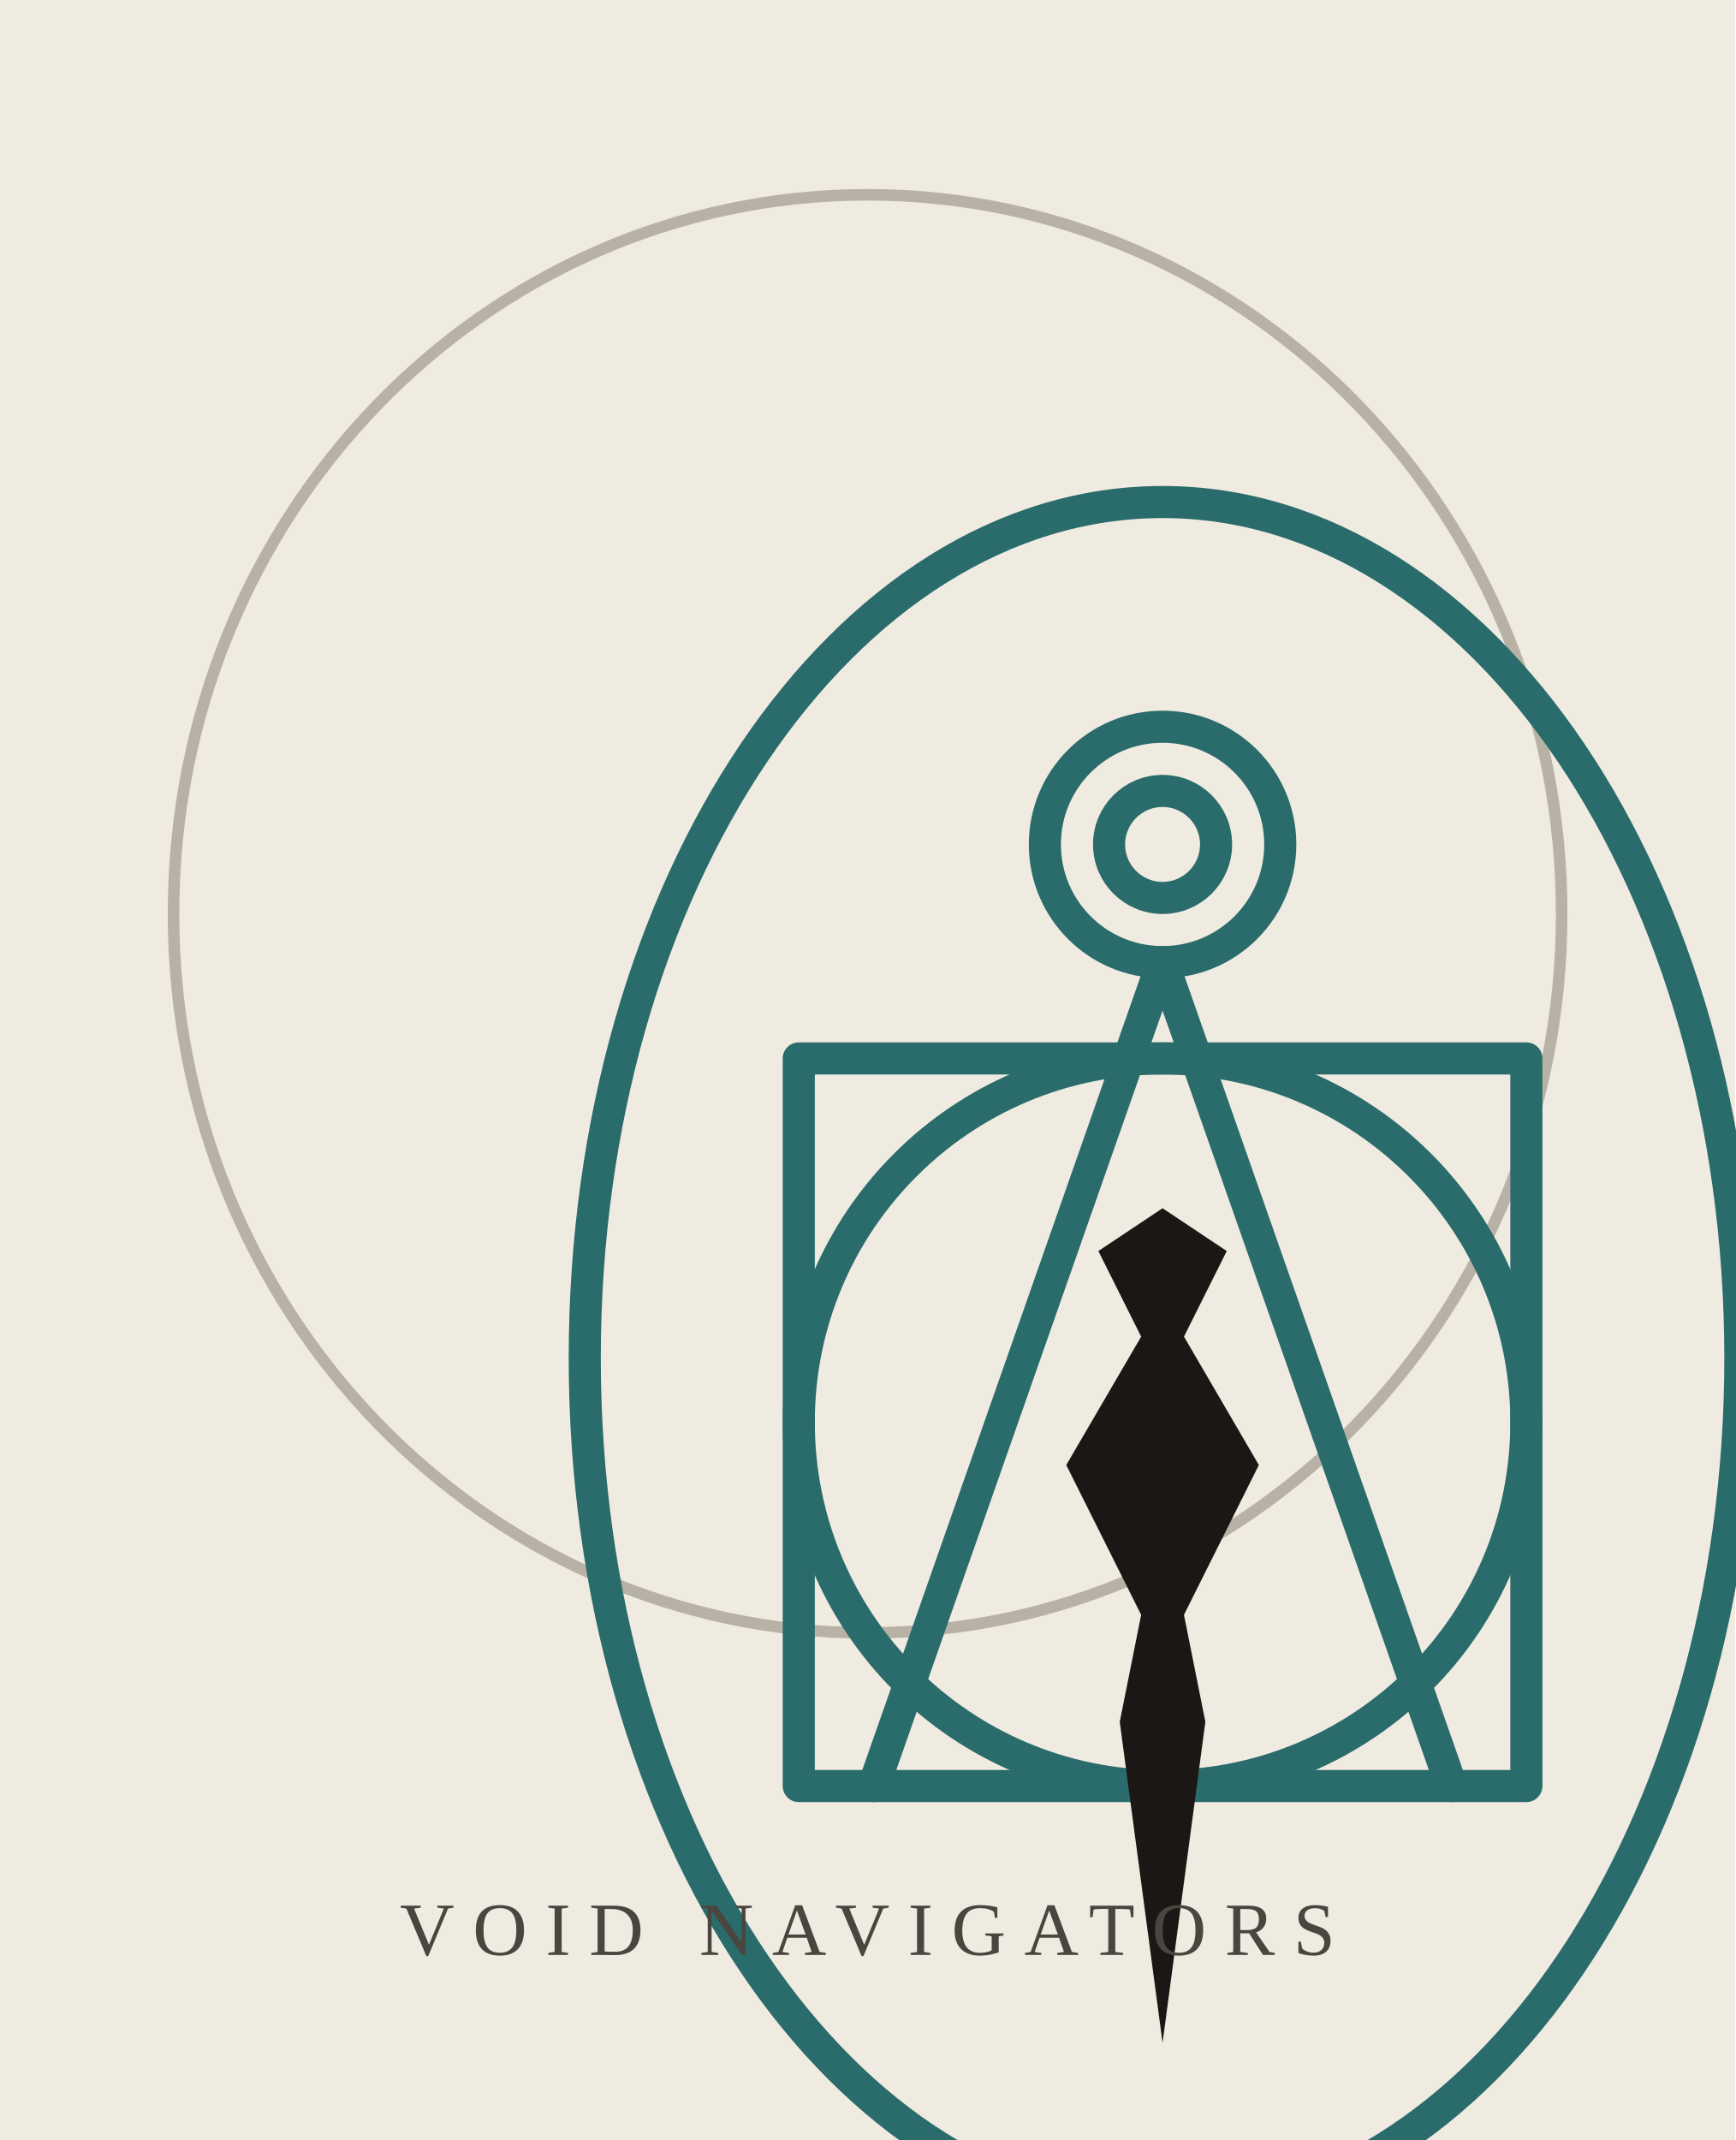
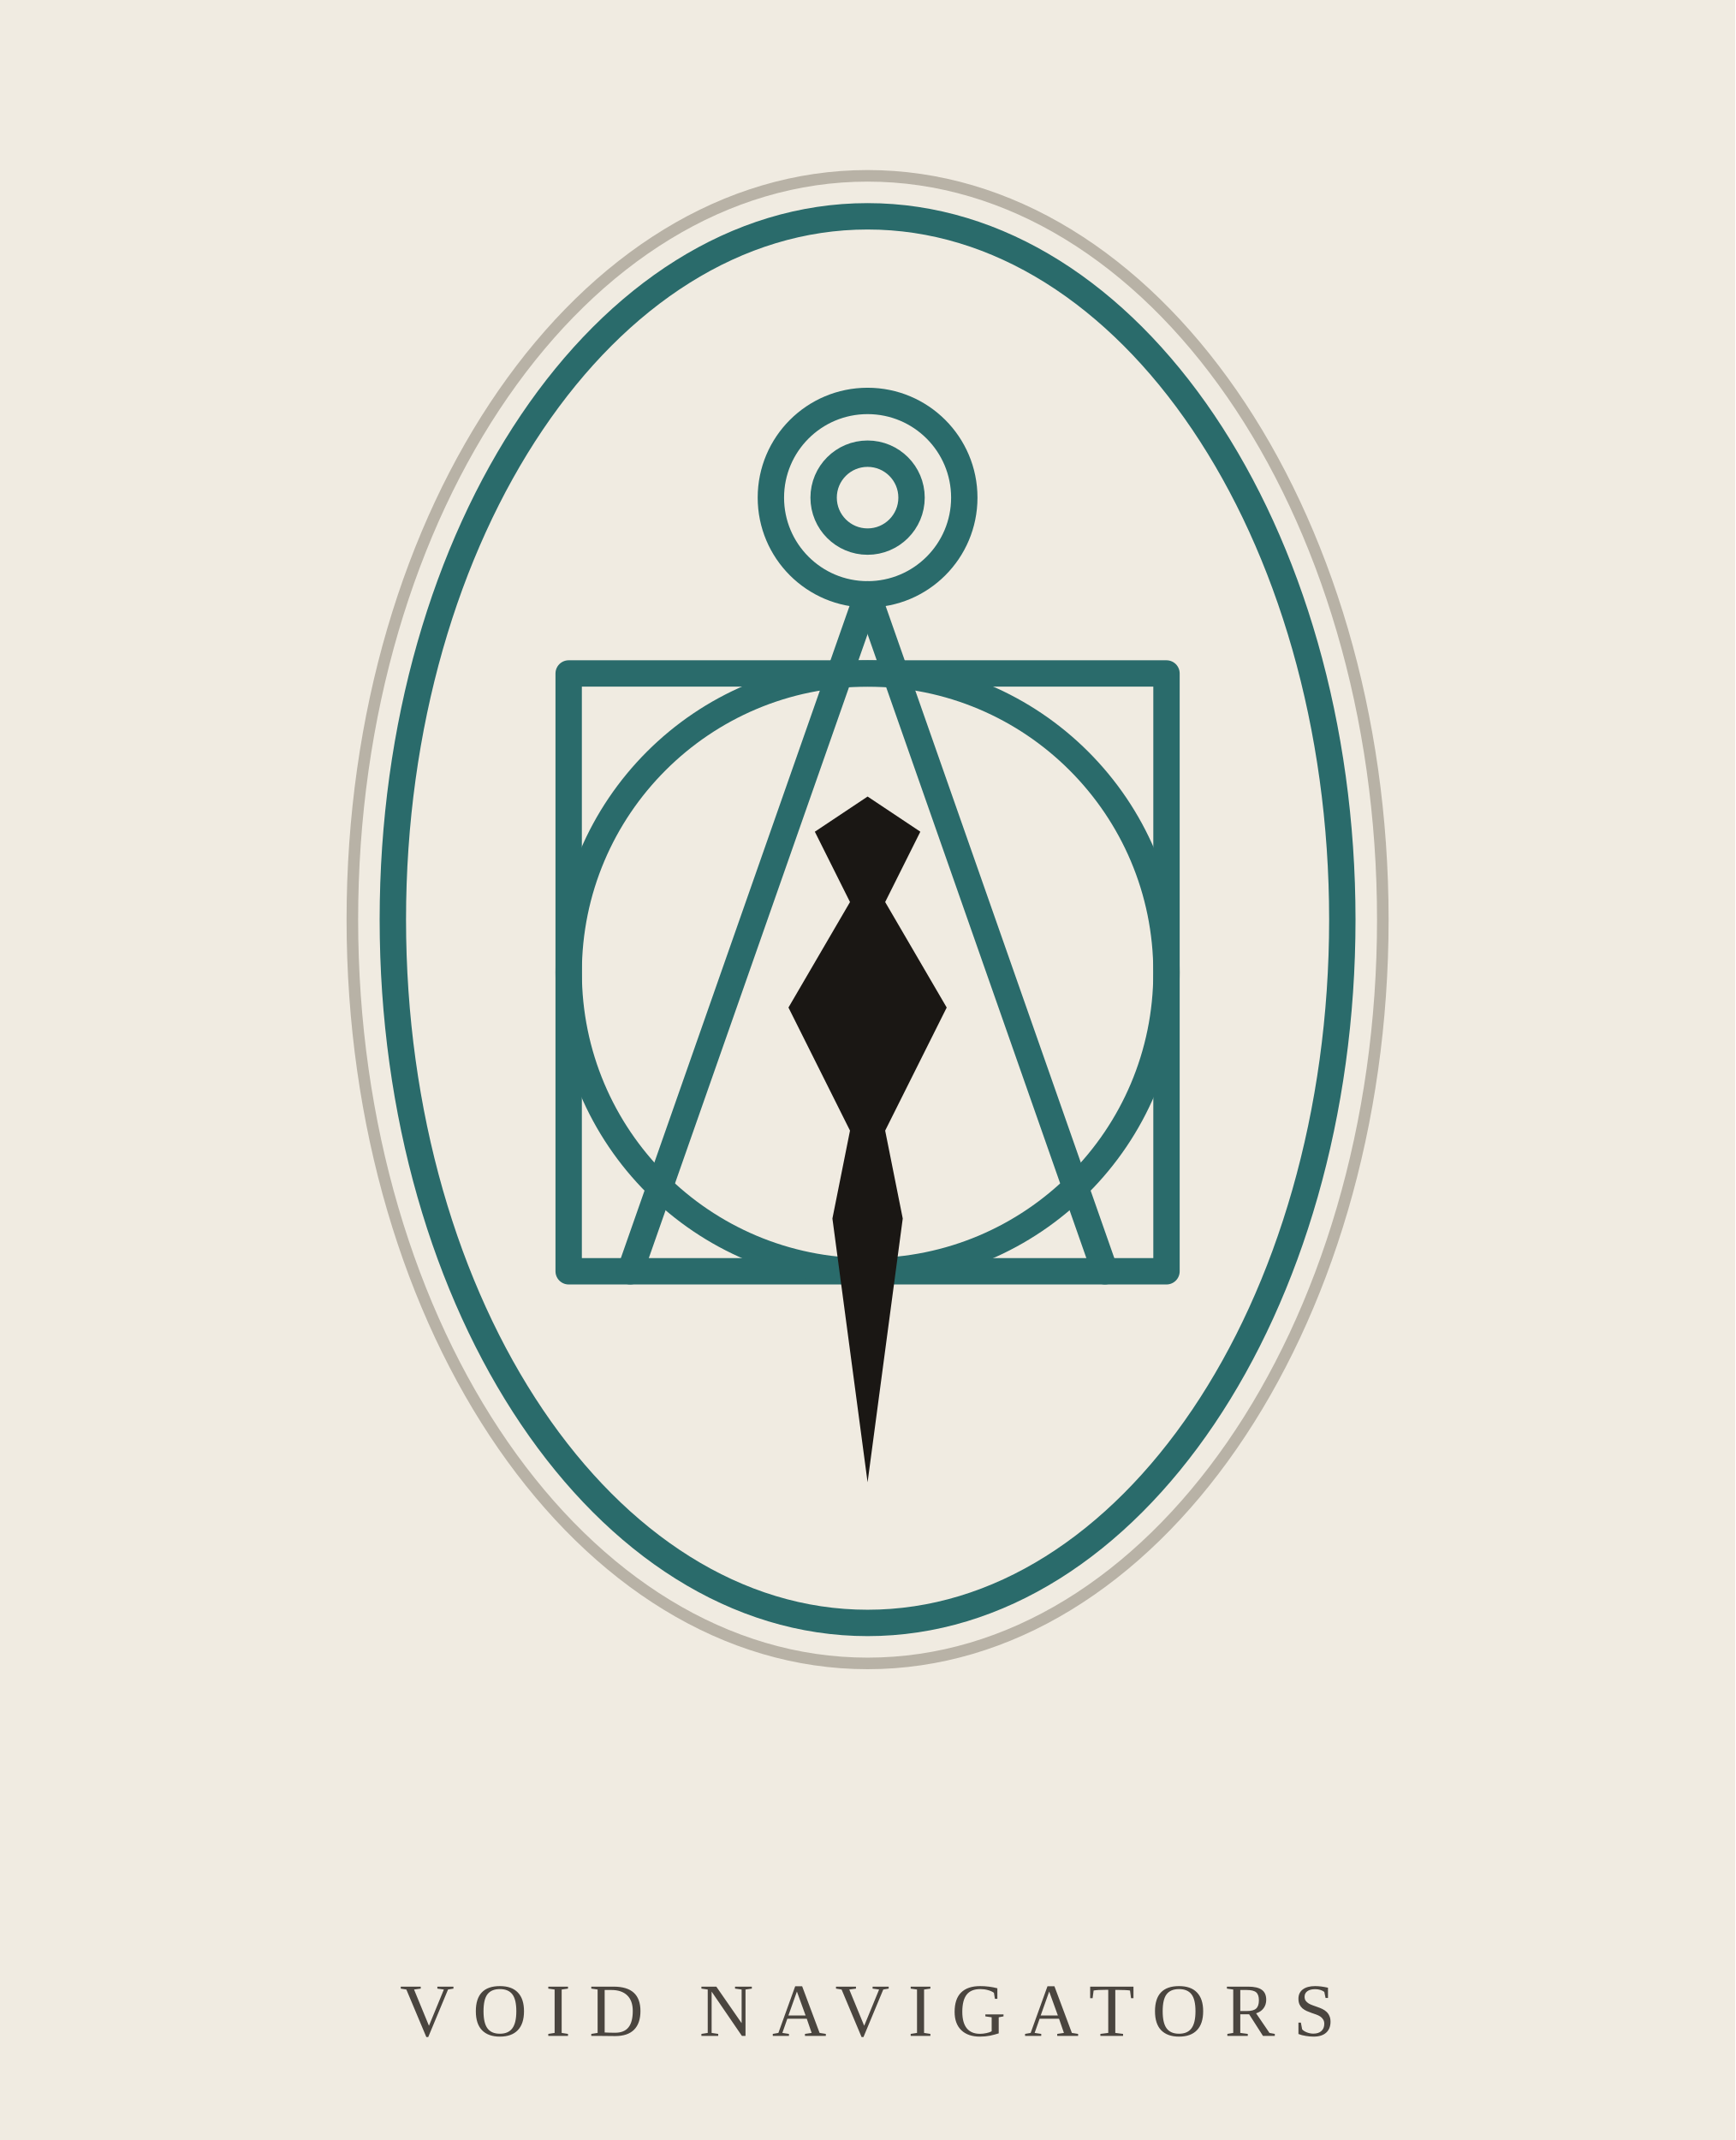
<svg xmlns="http://www.w3.org/2000/svg" width="3in" height="3.7in" viewBox="0 0 300 370" role="img" aria-label="VOID NAVIGATORS guild cartouche">
  <rect width="300" height="370" fill="#F0EBE1" />
-   <ellipse cx="150" cy="158" rx="120" ry="124.32" fill="#F0EBE1" stroke="#B8B2A6" stroke-width="2" />
-   <g transform="translate(90 72) scale(1.85)">
+   <ellipse cx="150" cy="159" rx="89.08" ry="128.6" fill="#F0EBE1" stroke="#B8B2A6" stroke-width="2" />
+   <g transform="translate(150 159) scale(1.52) translate(-60 -88)">
    <g stroke="#2A6B6B" stroke-width="3" stroke-linejoin="round" stroke-linecap="round" fill="none">
      <ellipse cx="60" cy="88" rx="54" ry="80" />
      <rect x="26" y="60" width="68" height="68" />
      <circle cx="60" cy="94" r="34" />
      <line x1="60" y1="51" x2="33" y2="128" />
      <line x1="60" y1="51" x2="87" y2="128" />
      <circle cx="60" cy="40" r="11" />
      <circle cx="60" cy="40" r="5" />
    </g>
    <polygon points="60,74 66,78 62,86 69,98 62,112 64,122 60,152 56,122 58,112 51,98 58,86 54,78" fill="#1A1714" />
  </g>
-   <text x="150" y="338" text-anchor="middle" font-family="Cinzel, 'Times New Roman', serif" font-size="13" font-weight="500" letter-spacing="3.2" fill="#4A453F">VOID NAVIGATORS</text>
+   <text x="150" y="352" text-anchor="middle" font-family="Cinzel, 'Times New Roman', serif" font-size="13" font-weight="500" letter-spacing="3.2" fill="#4A453F">VOID NAVIGATORS</text>
</svg>
